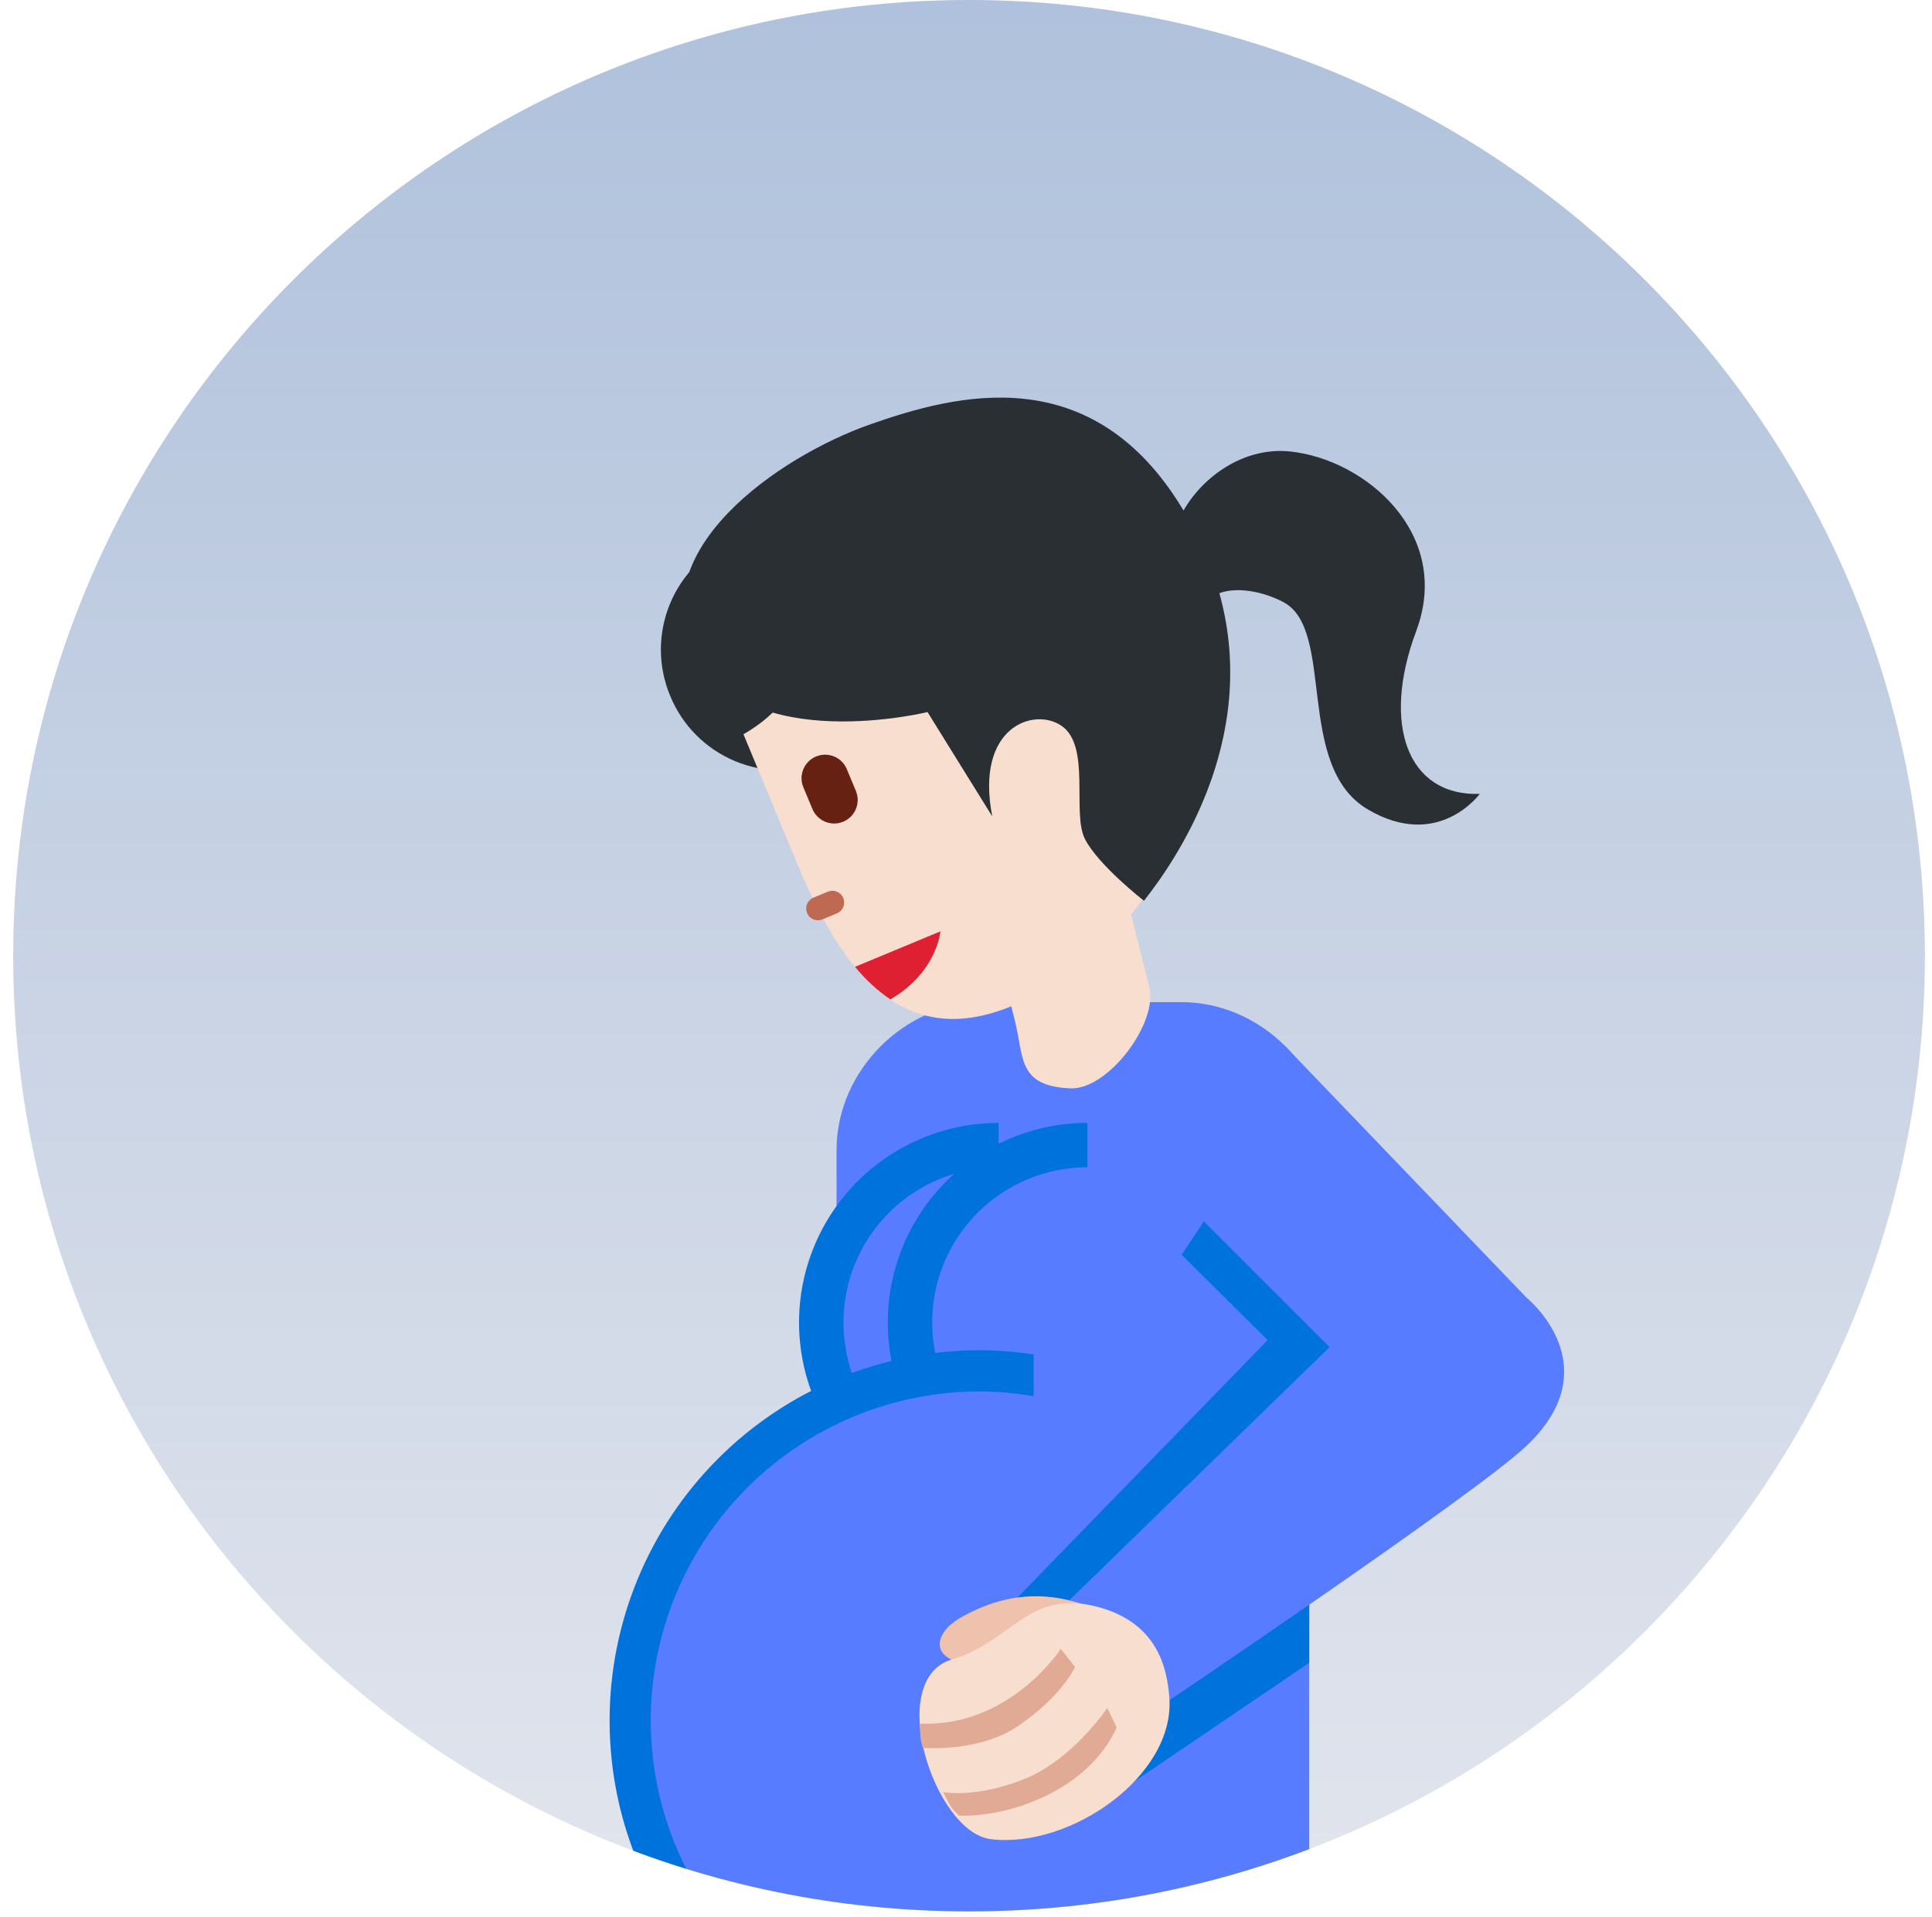
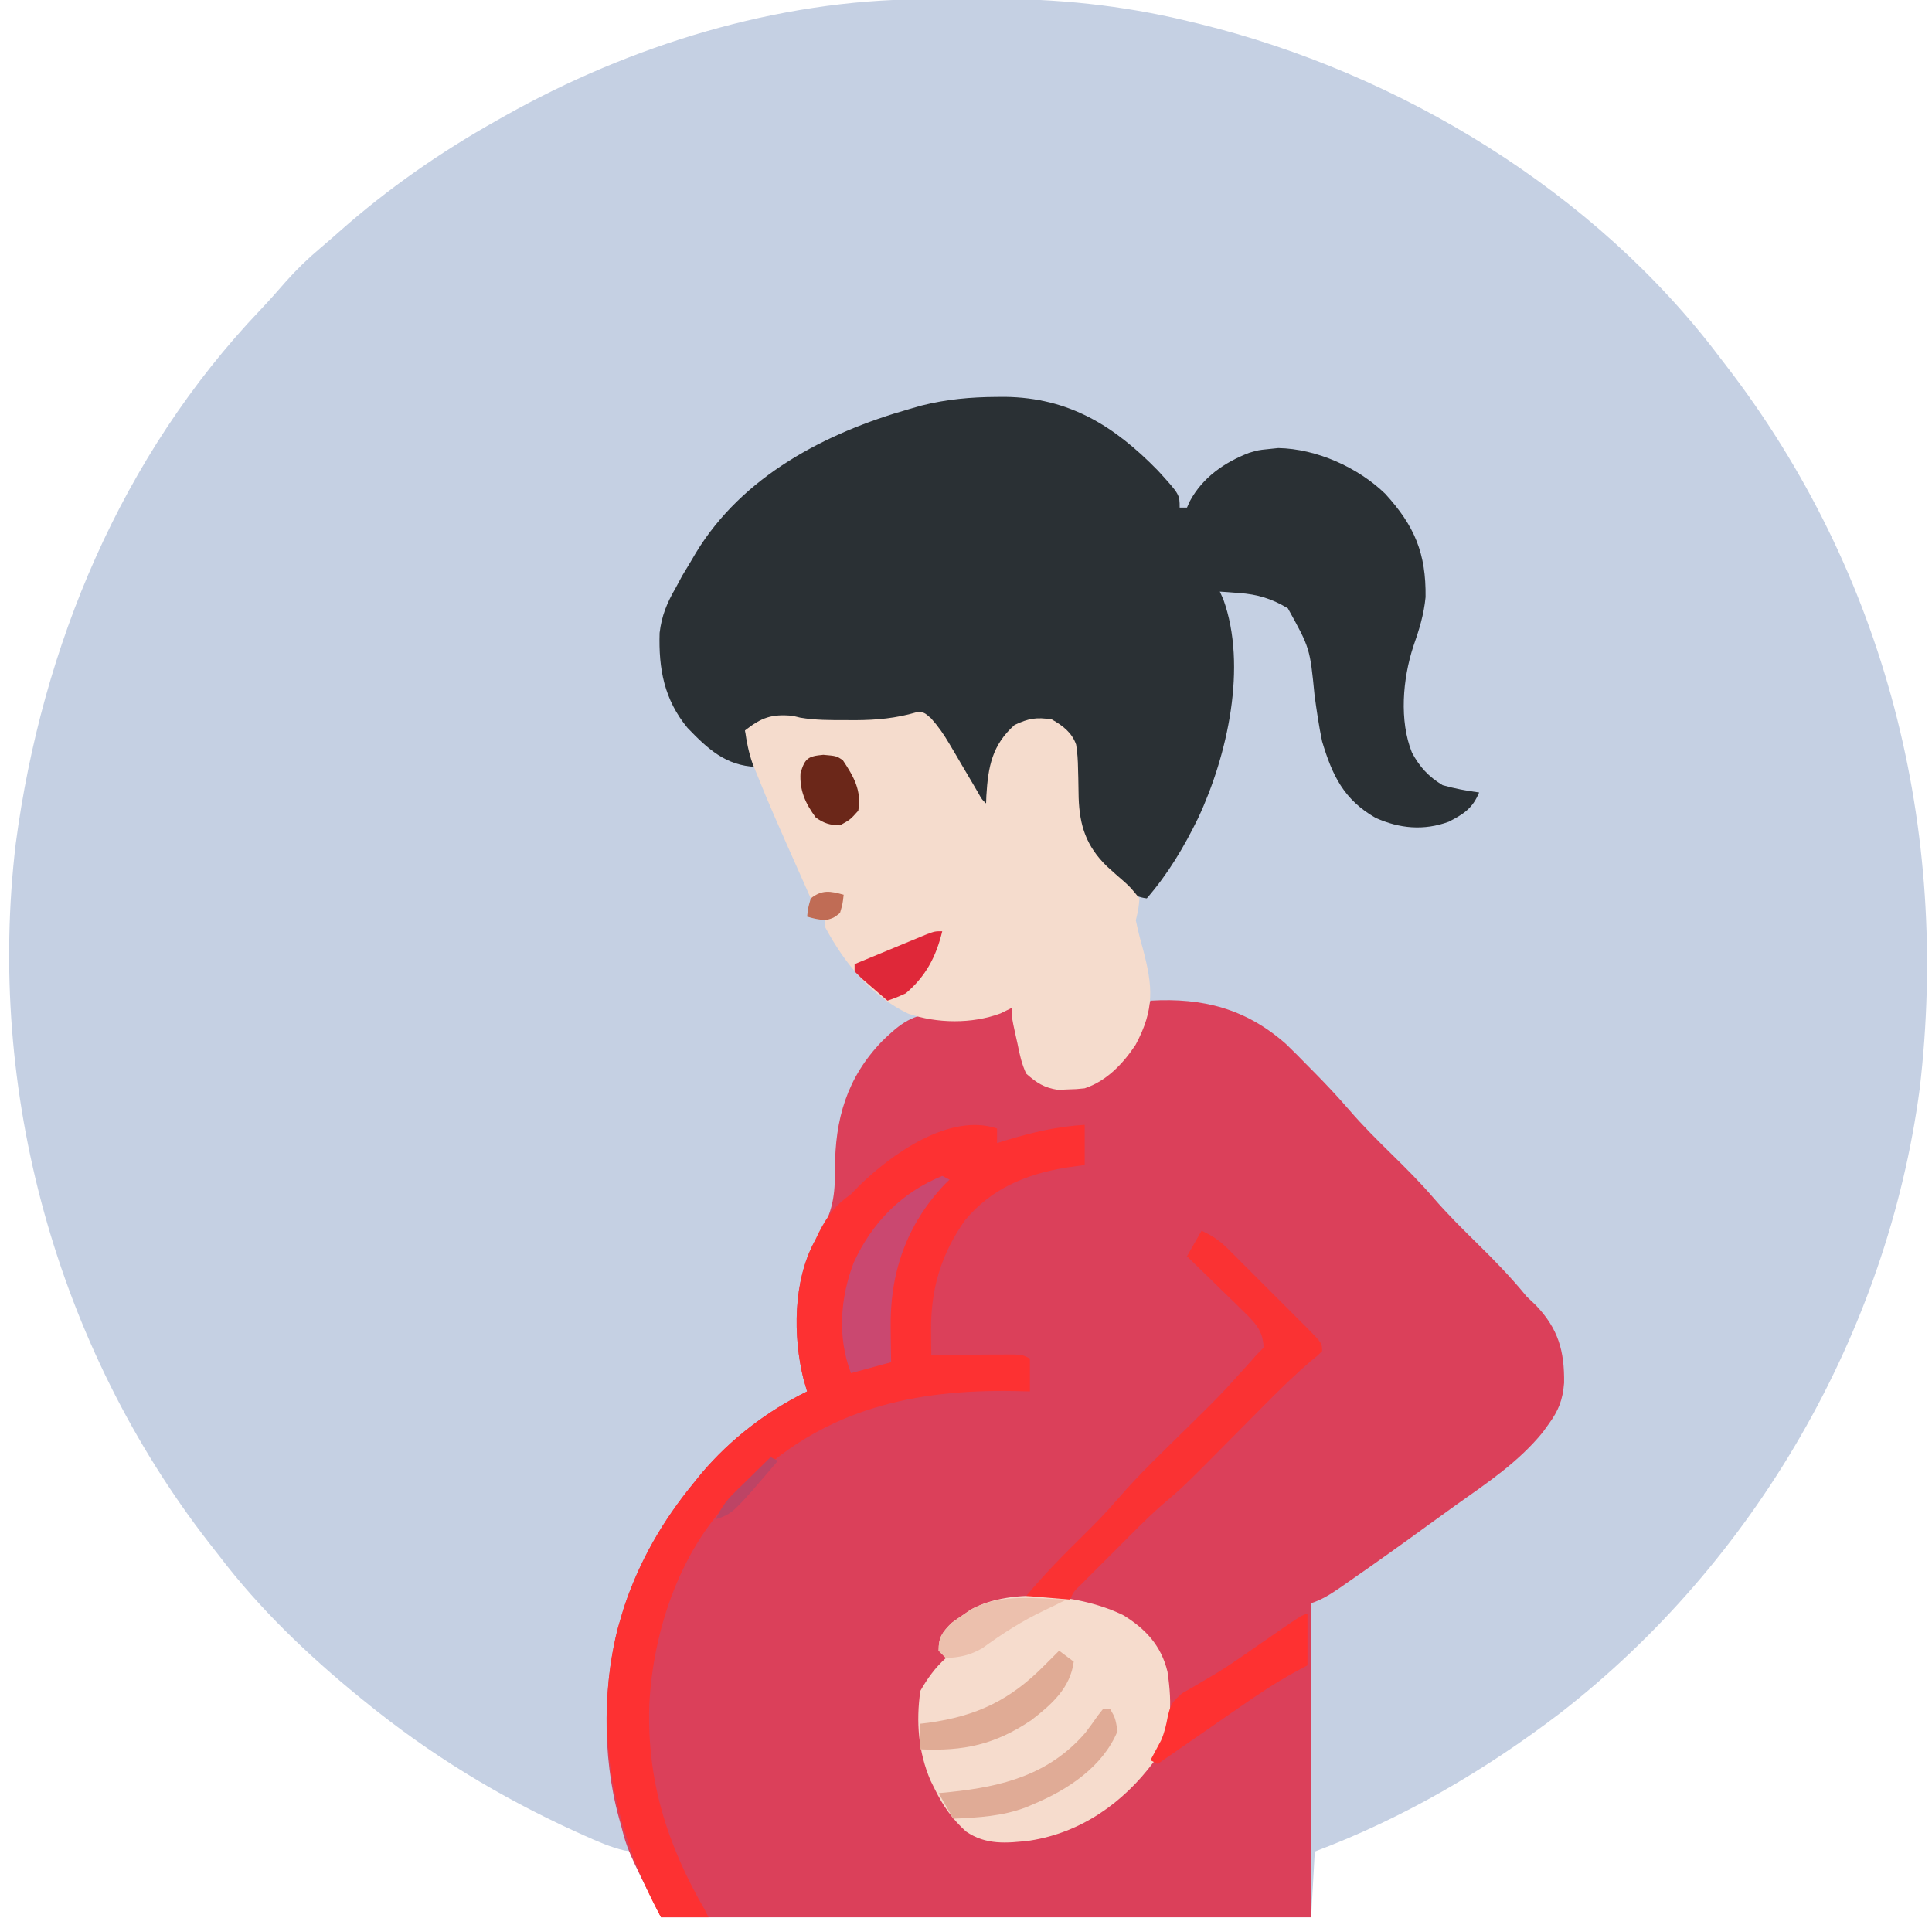
- <svg xmlns="http://www.w3.org/2000/svg" width="127" height="126" viewBox="0 0 127 126" fill="none">
-   <circle cx="63.7" cy="62.833" r="62.833" fill="url(#paint0_linear_4741_2340)" />
-   <mask id="mask0_4741_2340" style="mask-type:alpha" maskUnits="userSpaceOnUse" x="0" y="0" width="127" height="126">
-     <circle cx="63.7" cy="62.833" r="62.833" fill="url(#paint1_linear_4741_2340)" />
-   </mask>
-   <g mask="url(#mask0_4741_2340)">
-     <path d="M77.671 65.887H64.711C59.481 65.887 54.99 70.381 54.99 75.607V130.695H86.062V104.576L87.394 99.466V75.607C87.394 70.378 82.9 65.887 77.671 65.887Z" fill="#577CFF" />
-     <path d="M65.649 73.826C62.169 73.826 58.831 75.209 56.369 77.67C53.908 80.131 52.525 83.469 52.525 86.95C52.525 90.431 53.908 93.769 56.369 96.23C58.831 98.691 62.169 100.074 65.649 100.074V73.826Z" fill="#0072DB" />
-     <path d="M65.651 76.742C62.944 76.742 60.347 77.818 58.433 79.732C56.519 81.646 55.443 84.242 55.443 86.95C55.443 89.657 56.519 92.253 58.433 94.167C60.347 96.082 62.944 97.157 65.651 97.157V76.742Z" fill="#577CFF" />
-     <path d="M71.483 73.826C68.002 73.826 64.664 75.209 62.203 77.67C59.742 80.131 58.359 83.469 58.359 86.95C58.359 90.431 59.742 93.769 62.203 96.23C64.664 98.691 68.002 100.074 71.483 100.074V73.826Z" fill="#0072DB" />
-     <path d="M71.483 76.742C68.776 76.742 66.179 77.818 64.265 79.732C62.351 81.646 61.275 84.242 61.275 86.95C61.275 89.657 62.351 92.253 64.265 94.167C66.179 96.082 68.776 97.157 71.483 97.157V76.742Z" fill="#577CFF" />
-     <path d="M47.608 130.695H68.472V89.136C67.132 88.902 65.775 88.78 64.415 88.772C57.959 88.772 51.767 91.336 47.202 95.901C42.637 100.467 40.072 106.658 40.072 113.115C40.072 120.032 42.971 126.262 47.608 130.695Z" fill="#0072DB" />
-     <path d="M67.952 78.699V91.796C66.783 91.593 65.6 91.486 64.414 91.478C61.573 91.478 58.759 92.037 56.134 93.124C53.508 94.212 51.123 95.805 49.114 97.815C47.105 99.824 45.511 102.209 44.424 104.835C43.336 107.46 42.777 110.274 42.777 113.115C42.778 116.555 43.599 119.945 45.175 123.002C46.75 126.06 49.032 128.698 51.833 130.695H83.027V70.422L67.952 78.699Z" fill="#577CFF" />
-     <path d="M84.427 72.367L98.571 87.282L86.066 100.438L86.06 109.321L74.569 117.119L66.867 105.048L83.33 88.104L77.675 82.496L84.427 72.367Z" fill="#0072DB" />
-     <path d="M84.423 68.721L100.359 85.327C100.359 85.327 105.891 89.783 100.359 95.047C97.037 98.206 76.222 112.225 76.222 112.225L69.742 105.744L87.398 88.567L77.675 78.846L84.423 68.721Z" fill="#577CFF" />
-     <path d="M72.447 105.996C69.169 104.436 66.06 104.651 63.054 106.41C61.616 107.253 61.03 108.828 63.231 109.35C65.442 109.866 72.447 105.996 72.447 105.996Z" fill="#EEC2AD" />
-     <path d="M76.866 111.589C77.271 116.737 70.374 121.546 65.142 120.919C61.403 120.47 58.148 110.396 62.584 109.098C66.539 107.944 67.633 104.351 72.325 105.692C76.052 106.76 76.717 109.612 76.866 111.589Z" fill="#F7DECE" />
-     <path d="M73.406 113.58L72.788 112.294C72.788 112.294 70.539 115.639 67.413 116.931C65.042 117.899 63.044 117.995 61.997 117.823C62.446 118.678 62.455 118.824 63.044 119.369C66.302 119.483 71.507 117.736 73.406 113.58ZM66.94 113.466C69.827 111.489 70.67 109.599 70.67 109.599L69.728 108.406C69.728 108.406 66.389 113.586 60.463 113.32C60.507 114.044 60.448 114.184 60.661 114.924C61.457 114.951 64.595 115.07 66.94 113.466Z" fill="#E0AA94" />
-     <path d="M58.573 39.729C58.975 40.684 59.184 41.708 59.189 42.744C59.195 43.78 58.996 44.806 58.604 45.765C58.212 46.724 57.636 47.596 56.907 48.332C56.178 49.068 55.311 49.653 54.356 50.053C53.398 50.448 52.372 50.65 51.336 50.648C50.3 50.646 49.274 50.439 48.318 50.041C47.361 49.642 46.493 49.059 45.762 48.324C45.031 47.59 44.452 46.718 44.059 45.76C43.657 44.805 43.448 43.78 43.443 42.744C43.439 41.709 43.638 40.682 44.03 39.723C44.422 38.764 45 37.892 45.729 37.156C46.459 36.421 47.326 35.836 48.281 35.436C49.239 35.042 50.265 34.84 51.301 34.842C52.336 34.844 53.361 35.05 54.317 35.449C55.273 35.848 56.141 36.431 56.871 37.166C57.602 37.9 58.18 38.771 58.573 39.729Z" fill="#292F33" />
-     <path d="M74.352 60.114C77.86 55.929 79.954 50.58 78.155 46.258L75.18 39.092C59.099 45.147 52.482 36.838 52.482 36.838C52.482 36.838 55.631 44.415 48.871 48.273L52.467 56.929C55.407 63.998 59.414 69.061 66.475 66.159L66.714 67.11C67.314 69.493 66.874 71.421 70.382 71.555C72.835 71.648 76.148 67.268 75.547 64.885L74.352 60.114Z" fill="#F7DECE" />
-     <path d="M93.095 41.487C95.498 35.065 89.715 30.183 84.792 29.681C81.805 29.378 79.111 31.282 77.798 33.563C71.817 23.548 62.869 25.907 57.176 27.911C51.145 30.034 42.174 36.278 45.694 42.989C49.215 49.702 60.971 46.815 60.971 46.815L65.226 53.674C64.076 47.771 67.996 46.453 69.807 47.739C71.715 49.096 70.449 53.444 71.318 55.159C72.187 56.873 75.197 59.224 75.197 59.224C77.046 56.873 82.882 48.789 80.155 38.999C81.283 38.576 82.978 38.862 84.346 39.576C87.822 41.382 85.083 50.376 89.919 53.219C94.553 55.946 97.271 52.196 97.271 52.196C92.523 52.353 90.799 47.626 93.095 41.487Z" fill="#292F33" />
-     <path d="M54.982 60.064L54.084 60.437C53.989 60.479 53.888 60.502 53.785 60.504C53.682 60.506 53.579 60.487 53.484 60.449C53.388 60.411 53.301 60.355 53.227 60.282C53.154 60.21 53.095 60.124 53.056 60.029C53.016 59.934 52.996 59.831 52.996 59.728C52.996 59.625 53.017 59.523 53.058 59.429C53.098 59.334 53.157 59.248 53.231 59.176C53.305 59.105 53.393 59.048 53.489 59.011L54.39 58.638C54.484 58.593 54.587 58.569 54.691 58.565C54.796 58.561 54.9 58.579 54.997 58.617C55.094 58.654 55.183 58.711 55.258 58.784C55.333 58.857 55.392 58.944 55.432 59.041C55.472 59.137 55.492 59.241 55.491 59.345C55.49 59.45 55.468 59.553 55.425 59.648C55.383 59.744 55.322 59.83 55.246 59.901C55.17 59.973 55.08 60.028 54.982 60.064Z" fill="#BF6952" />
-     <path d="M55.424 54.024C55.045 54.181 54.621 54.181 54.242 54.024C53.864 53.868 53.563 53.568 53.406 53.19L52.808 51.758C52.65 51.379 52.65 50.953 52.807 50.574C52.963 50.194 53.264 49.893 53.643 49.736C54.022 49.578 54.448 49.578 54.828 49.734C55.207 49.891 55.508 50.192 55.666 50.571L56.261 52C56.339 52.188 56.38 52.389 56.38 52.593C56.38 52.796 56.34 52.998 56.263 53.186C56.185 53.374 56.071 53.545 55.927 53.689C55.783 53.833 55.612 53.947 55.424 54.024Z" fill="#662113" />
-     <path d="M56.205 63.566C56.914 64.426 57.69 65.143 58.526 65.703C61.603 63.927 61.819 61.232 61.819 61.232L56.351 63.504L56.205 63.566Z" fill="#DF1F32" />
-   </g>
-   <defs>
-     <linearGradient id="paint0_linear_4741_2340" x1="63.7" y1="0" x2="63.7" y2="125.665" gradientUnits="userSpaceOnUse">
-       <stop stop-color="#AFC1DC" />
-       <stop offset="1" stop-color="#E2E5ED" />
-     </linearGradient>
-     <linearGradient id="paint1_linear_4741_2340" x1="63.7" y1="0" x2="63.7" y2="125.665" gradientUnits="userSpaceOnUse">
-       <stop stop-color="#AFC1DC" />
-       <stop offset="1" stop-color="#E2E5ED" />
-     </linearGradient>
-   </defs>
+ <svg xmlns="http://www.w3.org/2000/svg" version="1.1" width="529" height="525">
+   <path d="M0 0 C1.462 -0.009 1.462 -0.009 2.953 -0.017 C5.009 -0.027 7.066 -0.033 9.122 -0.037 C12.185 -0.047 15.248 -0.078 18.311 -0.109 C36.707 -0.209 54.769 1.609 72.676 5.953 C73.757 6.211 74.839 6.47 75.953 6.736 C130.776 20.194 184.333 52.679 218.551 98.203 C219.06 98.863 219.57 99.523 220.095 100.204 C263.962 157.081 281.545 227.349 273.176 298.382 C264.299 365.207 228.012 427.938 174.779 469.266 C154.243 484.955 131.758 498.095 107.551 507.203 C107.221 513.143 106.891 519.083 106.551 525.203 C47.811 525.203 -10.929 525.203 -71.449 525.203 C-79.449 509.203 -79.449 509.203 -79.449 507.203 C-80.107 507.109 -80.764 507.015 -81.441 506.918 C-85.382 505.981 -88.889 504.426 -92.574 502.766 C-93.361 502.411 -94.148 502.057 -94.959 501.692 C-115.697 492.227 -134.762 480.604 -152.449 466.203 C-152.989 465.766 -153.529 465.329 -154.086 464.878 C-168.136 453.42 -181.469 440.658 -192.449 426.203 C-193.388 425.005 -194.326 423.807 -195.266 422.609 C-237.03 368.78 -256.212 298.868 -248.137 231.195 C-240.949 177.011 -219.189 124.978 -181.199 85.105 C-178.793 82.566 -176.485 79.975 -174.199 77.328 C-171.261 74.012 -168.199 71.049 -164.812 68.195 C-162.993 66.661 -161.207 65.106 -159.43 63.523 C-146.205 51.829 -131.836 41.842 -116.449 33.203 C-115.698 32.777 -114.946 32.35 -114.171 31.911 C-79.788 12.587 -39.644 0.186 0 0 Z " fill="#C5D0E3" transform="translate(252.4492,-0.203125)" />
+   <path d="M0 0 C14.392 -0.848 26.195 2.234 37.105 11.857 C39.154 13.825 41.147 15.835 43.125 17.875 C43.789 18.544 44.453 19.213 45.137 19.902 C48.366 23.182 51.486 26.522 54.492 30.008 C58.129 34.215 62.032 38.108 66 42 C69.956 45.88 73.846 49.758 77.461 53.961 C81.294 58.411 85.437 62.511 89.625 66.625 C94.336 71.254 98.834 75.874 103 81 C103.846 81.804 104.691 82.609 105.562 83.438 C111.696 89.885 113.381 95.956 113.266 104.684 C112.892 109.352 111.744 112.248 109 116 C108.471 116.731 107.943 117.462 107.398 118.215 C100.735 126.404 92.046 132.158 83.502 138.22 C81.099 139.93 78.711 141.659 76.328 143.398 C68.966 148.768 61.552 154.06 54.062 159.25 C53.394 159.716 52.725 160.182 52.036 160.663 C49.374 162.493 47.082 163.973 44 165 C44 193.38 44 221.76 44 251 C-14.74 251 -73.48 251 -134 251 C-143.22 232.561 -143.22 232.561 -144.938 225.875 C-145.132 225.187 -145.326 224.498 -145.525 223.789 C-150.214 206.785 -150.057 185.915 -145 169 C-144.722 168.062 -144.443 167.123 -144.156 166.156 C-139.908 153.41 -133.499 142.342 -125 132 C-123.952 130.704 -123.952 130.704 -122.883 129.383 C-114.913 120.011 -105.05 112.425 -94 107 C-94.322 105.903 -94.645 104.806 -94.977 103.676 C-97.902 91.906 -97.845 76.768 -92 66 C-91.591 65.371 -91.183 64.742 -90.762 64.094 C-86.973 57.988 -86.316 53.171 -86.375 46.062 C-86.375 32.485 -83.134 21.121 -73.5 11.125 C-69.44 7.165 -65.627 3.772 -59.758 3.68 C-58.213 3.724 -56.668 3.79 -55.125 3.875 C-48.963 4.156 -43.945 3.747 -38 2 C-37.546 3.897 -37.546 3.897 -37.082 5.832 C-36.66 7.492 -36.237 9.153 -35.812 10.812 C-35.616 11.646 -35.419 12.479 -35.217 13.338 C-33.948 18.289 -33.948 18.289 -30.629 22.047 C-25.817 23.791 -20.905 23.957 -16.008 22.344 C-6.896 17.646 -3.411 9.191 0 0 Z " fill="#DB405A" transform="translate(315,274)" />
+   <path d="M0 0 C0.776 -0.006 1.553 -0.011 2.353 -0.017 C19.877 0.202 32.261 7.898 44.234 20.164 C50.188 26.712 50.188 26.712 50.188 30.312 C50.847 30.312 51.508 30.312 52.188 30.312 C52.453 29.725 52.719 29.137 52.992 28.531 C56.486 22.045 62.442 17.919 69.188 15.312 C71.75 14.562 71.75 14.562 74.188 14.312 C75.177 14.209 76.168 14.106 77.188 14 C87.713 14.206 98.972 19.275 106.477 26.523 C114.55 35.36 117.671 42.877 117.52 54.824 C117.066 59.589 115.747 63.84 114.16 68.34 C111.265 77.188 110.267 88.685 113.812 97.438 C115.96 101.397 118.297 103.935 122.188 106.312 C125.493 107.253 128.782 107.862 132.188 108.312 C130.381 112.671 127.983 114.199 123.879 116.32 C117.071 118.83 110.36 118.214 103.812 115.25 C95.138 110.259 91.99 103.685 89.188 94.312 C88.312 90.127 87.7 85.924 87.125 81.688 C85.864 68.803 85.864 68.803 79.812 57.875 C75.357 55.223 71.547 54.061 66.375 53.688 C65.399 53.613 64.423 53.538 63.418 53.461 C62.682 53.412 61.946 53.363 61.188 53.312 C61.497 53.993 61.806 54.674 62.125 55.375 C68.788 73.797 63.234 98.212 55.292 115.232 C51.395 123.236 47.045 130.558 41.188 137.312 C36.92 136.84 34.56 134.165 31.688 131.25 C30.749 130.331 29.811 129.412 28.844 128.465 C22.976 121.929 21.614 115.748 21.562 107.125 C21.706 98.13 21.706 98.13 17.5 90.5 C14.165 88.787 11.893 88.865 8.188 89.312 C3.92 91.364 1.394 93.518 -0.289 98.031 C-1.438 103.038 -1.589 108.195 -1.812 113.312 C-6.021 108.447 -9.219 102.972 -12.562 97.5 C-13.164 96.521 -13.766 95.542 -14.387 94.533 C-15.865 92.128 -17.34 89.721 -18.812 87.312 C-19.558 87.455 -20.303 87.597 -21.071 87.743 C-27.872 88.97 -34.346 89.602 -41.25 89.5 C-42.108 89.499 -42.966 89.499 -43.85 89.498 C-47.978 89.469 -51.778 89.269 -55.812 88.312 C-60.747 87.886 -60.747 87.886 -65.125 89.812 C-65.682 90.308 -66.239 90.802 -66.812 91.312 C-67.472 91.312 -68.132 91.312 -68.812 91.312 C-67.823 94.612 -66.832 97.912 -65.812 101.312 C-74.091 100.968 -78.982 96.42 -84.562 90.625 C-90.947 82.896 -92.505 74.47 -92.203 64.613 C-91.648 59.92 -90.177 56.362 -87.812 52.312 C-87.214 51.199 -86.616 50.085 -86 48.938 C-85.277 47.725 -84.547 46.518 -83.812 45.312 C-83.308 44.455 -82.804 43.598 -82.285 42.715 C-69.544 21.71 -46.873 9.859 -23.812 3.312 C-22.696 2.993 -21.58 2.673 -20.43 2.344 C-13.593 0.631 -7.017 0.042 0 0 Z " fill="#2A3034" transform="translate(272.8125,108.6875)" />
+   <path d="M0 0 C2.013 2.251 3.51 4.428 5.036 7.029 C5.56 7.914 6.084 8.799 6.624 9.711 C7.158 10.627 7.692 11.542 8.243 12.486 C9.319 14.314 10.395 16.14 11.473 17.967 C11.945 18.774 12.417 19.581 12.904 20.413 C13.918 22.239 13.918 22.239 15.055 23.299 C15.081 22.597 15.107 21.896 15.134 21.174 C15.611 13.186 16.735 7.25 22.868 1.799 C26.71 -0.009 28.858 -0.376 33.055 0.299 C36.004 1.971 38.565 3.878 39.708 7.19 C40.075 9.417 40.198 11.527 40.231 13.783 C40.267 15.063 40.267 15.063 40.303 16.369 C40.346 18.139 40.378 19.91 40.397 21.681 C40.647 29.419 42.503 35.016 48.106 40.494 C49.739 41.99 51.397 43.449 53.073 44.896 C54.669 46.369 54.669 46.369 57.055 49.299 C56.79 52.177 56.79 52.177 56.055 55.299 C56.608 57.98 57.228 60.496 57.993 63.111 C60.729 73.442 61.225 79.645 55.977 89.416 C52.516 94.607 48.06 99.297 42.055 101.299 C39.786 101.537 39.786 101.537 37.243 101.611 C35.996 101.667 35.996 101.667 34.723 101.724 C30.906 101.115 28.956 99.854 26.055 97.299 C24.811 94.669 24.235 92.019 23.68 89.174 C23.435 88.081 23.435 88.081 23.184 86.967 C22.055 81.834 22.055 81.834 22.055 79.299 C21.045 79.794 20.034 80.289 18.993 80.799 C11.171 83.702 1.609 83.57 -6.257 80.861 C-16.42 76.024 -23.7 67.055 -28.945 57.299 C-28.945 56.309 -28.945 55.319 -28.945 54.299 C-27.625 53.639 -26.305 52.979 -24.945 52.299 C-24.945 50.979 -24.945 49.659 -24.945 48.299 C-27.585 48.629 -30.225 48.959 -32.945 49.299 C-43.844 24.784 -43.844 24.784 -47.57 15.611 C-48.016 14.514 -48.462 13.417 -48.921 12.287 C-49.948 9.288 -50.521 6.435 -50.945 3.299 C-46.411 -0.24 -43.678 -1.223 -37.945 -0.701 C-37.247 -0.534 -36.55 -0.366 -35.831 -0.194 C-31.659 0.518 -27.544 0.488 -23.32 0.486 C-22.428 0.49 -21.537 0.493 -20.618 0.497 C-14.867 0.465 -9.59 -0.032 -4.038 -1.655 C-1.945 -1.701 -1.945 -1.701 0 0 Z " fill="#F5DCCD" transform="translate(254.9446,196.7014)" />
+   <path d="M0 0 C0 1.32 0 2.64 0 4 C1.342 3.584 1.342 3.584 2.711 3.16 C9.877 1.013 16.531 -0.547 24 -1 C24 2.63 24 6.26 24 10 C22.226 10.248 20.453 10.495 18.625 10.75 C7.772 12.599 -1.549 16.469 -8.754 25.102 C-15.355 34.466 -18.17 43.967 -18.062 55.375 C-18.053 56.62 -18.044 57.865 -18.035 59.148 C-18.024 60.089 -18.012 61.03 -18 62 C-17.253 61.995 -16.506 61.99 -15.737 61.984 C-12.366 61.963 -8.996 61.95 -5.625 61.938 C-3.862 61.925 -3.862 61.925 -2.062 61.912 C-0.941 61.909 0.18 61.906 1.336 61.902 C2.373 61.897 3.41 61.892 4.478 61.886 C7 62 7 62 9 63 C9 65.97 9 68.94 9 72 C6.788 71.948 6.788 71.948 4.531 71.895 C-22.499 71.443 -46.61 76.716 -66.793 95.855 C-67.521 96.563 -68.25 97.271 -69 98 C-69.636 98.574 -70.271 99.147 -70.926 99.738 C-86.468 114.177 -94.239 137.275 -95.223 158 C-95.844 178.73 -90.355 196.09 -80 214 C-79.505 214.99 -79.505 214.99 -79 216 C-83.29 216 -87.58 216 -92 216 C-105.181 191.698 -110.691 164.423 -103.906 137.031 C-103.607 136.031 -103.308 135.031 -103 134 C-102.722 133.062 -102.443 132.123 -102.156 131.156 C-97.908 118.41 -91.499 107.342 -83 97 C-82.301 96.136 -81.603 95.273 -80.883 94.383 C-72.913 85.011 -63.05 77.425 -52 72 C-52.322 70.903 -52.645 69.806 -52.977 68.676 C-55.917 56.844 -55.78 41.846 -50 31 C-49.603 30.172 -49.206 29.345 -48.797 28.492 C-46.468 23.909 -44.267 20.987 -40 18 C-39.258 17.237 -38.515 16.474 -37.75 15.688 C-28.949 7.087 -13.068 -4.356 0 0 Z " fill="#FD3132" transform="translate(273,309)" />
+   <path d="M0 0 C6.058 3.741 10.317 8.318 12.02 15.441 C13.361 24.578 13.244 32.195 8.234 40.148 C-0.142 51.369 -11.632 59.492 -25.652 61.676 C-31.993 62.412 -37.712 62.936 -43.152 59.176 C-46.873 55.822 -49.454 52.158 -51.652 47.676 C-52.046 46.886 -52.439 46.095 -52.844 45.281 C-56.227 37.42 -56.865 29.121 -55.652 20.676 C-53.683 17.23 -51.605 14.333 -48.652 11.676 C-49.312 11.016 -49.972 10.356 -50.652 9.676 C-50.652 5.982 -49.747 4.773 -47.152 2.113 C-46.008 1.27 -44.839 0.459 -43.652 -0.324 C-42.796 -0.92 -42.796 -0.92 -41.922 -1.527 C-30.63 -7.929 -11.108 -5.546 0 0 Z " fill="#F6DCCD" transform="translate(307.6523,442.3242)" />
+   <path d="M0 0 C2.842 1.293 4.908 2.656 7.116 4.857 C7.697 5.431 8.277 6.005 8.875 6.597 C9.795 7.523 9.795 7.523 10.734 8.469 C11.372 9.105 12.01 9.741 12.668 10.396 C14.012 11.739 15.353 13.084 16.692 14.431 C18.749 16.499 20.817 18.557 22.887 20.613 C24.191 21.919 25.494 23.225 26.797 24.531 C27.419 25.149 28.04 25.767 28.681 26.403 C33 30.77 33 30.77 33 33 C31.777 34.199 31.777 34.199 29.938 35.688 C25.729 39.266 21.828 43.085 17.938 47 C17.298 47.643 16.658 48.286 16 48.948 C13.998 50.963 11.998 52.981 10 55 C-5.012 70.164 -5.012 70.164 -11.028 75.259 C-15.177 78.922 -19.044 82.897 -22.948 86.818 C-24.456 88.331 -25.969 89.838 -27.482 91.346 C-28.446 92.31 -29.409 93.274 -30.371 94.238 C-31.237 95.105 -32.102 95.972 -32.994 96.865 C-35.037 98.835 -35.037 98.835 -36 101 C-39.96 100.67 -43.92 100.34 -48 100 C-42.991 93.991 -37.591 88.523 -32.01 83.049 C-28.828 79.904 -25.738 76.749 -22.84 73.34 C-16.871 66.41 -10.178 60.126 -3.679 53.7 C5.308 44.843 5.308 44.843 13.748 35.471 C15 34 15 34 17 32 C16.809 27.363 14.758 25.286 11.527 22.137 C10.628 21.25 9.729 20.364 8.803 19.451 C7.384 18.083 7.384 18.083 5.938 16.688 C4.978 15.748 4.019 14.807 3.061 13.865 C0.716 11.568 -1.638 9.28 -4 7 C-2.68 4.69 -1.36 2.38 0 0 Z " fill="#FA3233" transform="translate(329,337)" />
+   <path d="M0 0 C0.66 0.33 1.32 0.66 2 1 C1.576 1.415 1.152 1.83 0.715 2.258 C-9.948 13.459 -14.432 26.843 -14.125 42.062 C-14.116 42.928 -14.107 43.794 -14.098 44.686 C-14.074 46.79 -14.039 48.895 -14 51 C-17.63 51.99 -21.26 52.98 -25 54 C-28.742 44.178 -27.953 33.451 -24.254 23.746 C-19.278 12.849 -11.181 4.512 0 0 Z " fill="#CA4870" transform="translate(258,322)" />
+   <path d="M0 0 C0 4.62 0 9.24 0 14 C-1.941 15.044 -1.941 15.044 -3.922 16.109 C-8.904 18.879 -13.575 21.995 -18.25 25.25 C-19.068 25.815 -19.887 26.38 -20.73 26.962 C-23.156 28.637 -25.578 30.318 -28 32 C-29.373 32.95 -30.747 33.899 -32.121 34.848 C-35.084 36.894 -38.043 38.945 -41 41 C-41.66 40.67 -42.32 40.34 -43 40 C-42.023 38.177 -41.047 36.354 -40.07 34.531 C-39.106 32.25 -38.694 30.4 -38.25 27.988 C-37.444 24.631 -37.067 24.058 -34.305 21.637 C-33.173 20.993 -32.041 20.35 -30.875 19.688 C-29.61 18.941 -28.347 18.19 -27.086 17.438 C-26.422 17.048 -25.758 16.659 -25.073 16.258 C-21.444 14.056 -17.98 11.616 -14.5 9.188 C-1.254 0 -1.254 0 0 0 Z " fill="#FE3131" transform="translate(358,442)" />
+   <path d="M0 0 C0.66 0 1.32 0 2 0 C3.375 2.438 3.375 2.438 4 6 C-0.012 15.755 -9.596 22.074 -19 26 C-19.674 26.287 -20.348 26.575 -21.043 26.871 C-27.543 29.346 -34.098 29.691 -41 30 C-42.32 27.69 -43.64 25.38 -45 23 C-43.459 22.853 -43.459 22.853 -41.887 22.703 C-27.482 21.207 -14.736 17.958 -4.824 6.48 C-3.628 4.908 -2.463 3.313 -1.34 1.688 C-0.898 1.131 -0.456 0.574 0 0 Z " fill="#E0AB96" transform="translate(302,468)" />
+   <path d="M0 0 C1.32 0.99 2.64 1.98 4 3 C3.06 10.239 -2.045 14.714 -7.625 19.031 C-17.585 25.709 -26.101 27.552 -38 27 C-38 24.69 -38 22.38 -38 20 C-37.273 19.914 -36.546 19.827 -35.797 19.738 C-22.516 17.882 -13.432 13.551 -4 4 C-3.247 3.248 -2.494 2.497 -1.719 1.723 C-1.152 1.154 -0.584 0.586 0 0 Z " fill="#E0AB95" transform="translate(290,452)" />
+   <path d="M0 0 C-2.041 1.03 -4.085 2.04 -6.156 3.008 C-12.233 5.904 -17.601 9.367 -23.043 13.328 C-26.463 15.262 -29.088 15.831 -33 16 C-33.66 15.34 -34.32 14.68 -35 14 C-35 10.306 -34.094 9.097 -31.5 6.438 C-30.355 5.594 -29.187 4.783 -28 4 C-27.143 3.404 -27.143 3.404 -26.27 2.797 C-18.378 -1.677 -8.755 -0.321 0 0 Z " fill="#ECC0AD" transform="translate(292,438)" />
+   <path d="M0 0 C3.562 0.312 3.562 0.312 5.312 1.438 C8.328 5.96 10.527 9.767 9.562 15.312 C7.375 17.75 7.375 17.75 4.562 19.312 C1.747 19.245 0.242 18.783 -2.062 17.188 C-4.895 13.325 -6.523 9.822 -6.25 5 C-5.028 0.959 -4.237 0.385 0 0 Z " fill="#6B2719" transform="translate(225.4375,206.6875)" />
+   <path d="M0 0 C-1.694 6.971 -4.471 12.295 -10 17 C-12.727 18.223 -12.727 18.223 -15 19 C-16.506 17.715 -18.005 16.422 -19.5 15.125 C-20.335 14.406 -21.171 13.686 -22.031 12.945 C-23.006 11.982 -23.006 11.982 -24 11 C-24 10.34 -24 9.68 -24 9 C-20.377 7.494 -16.751 5.996 -13.125 4.5 C-12.092 4.071 -11.06 3.641 -9.996 3.199 C-9.01 2.793 -8.024 2.387 -7.008 1.969 C-5.641 1.403 -5.641 1.403 -4.247 0.826 C-2 0 -2 0 0 0 Z " fill="#DF2839" transform="translate(258,255)" />
+   <path d="M0 0 C-0.25 2.375 -0.25 2.375 -1 5 C-2.75 6.375 -2.75 6.375 -5 7 C-7.75 6.625 -7.75 6.625 -10 6 C-9.75 3.625 -9.75 3.625 -9 1 C-5.897 -1.438 -3.674 -1.02 0 0 Z " fill="#C06C55" transform="translate(231,245)" />
+   <path d="M0 0 C0.66 0.33 1.32 0.66 2 1 C-10.347 15.449 -10.347 15.449 -15 17 C-13.679 14.068 -12.254 12.013 -9.961 9.766 C-9.381 9.192 -8.801 8.618 -8.203 8.027 C-7.6 7.441 -6.997 6.854 -6.375 6.25 C-5.764 5.648 -5.153 5.046 -4.523 4.426 C-3.02 2.946 -1.511 1.472 0 0 Z " fill="#BD4465" transform="translate(211,399)" />
</svg>
